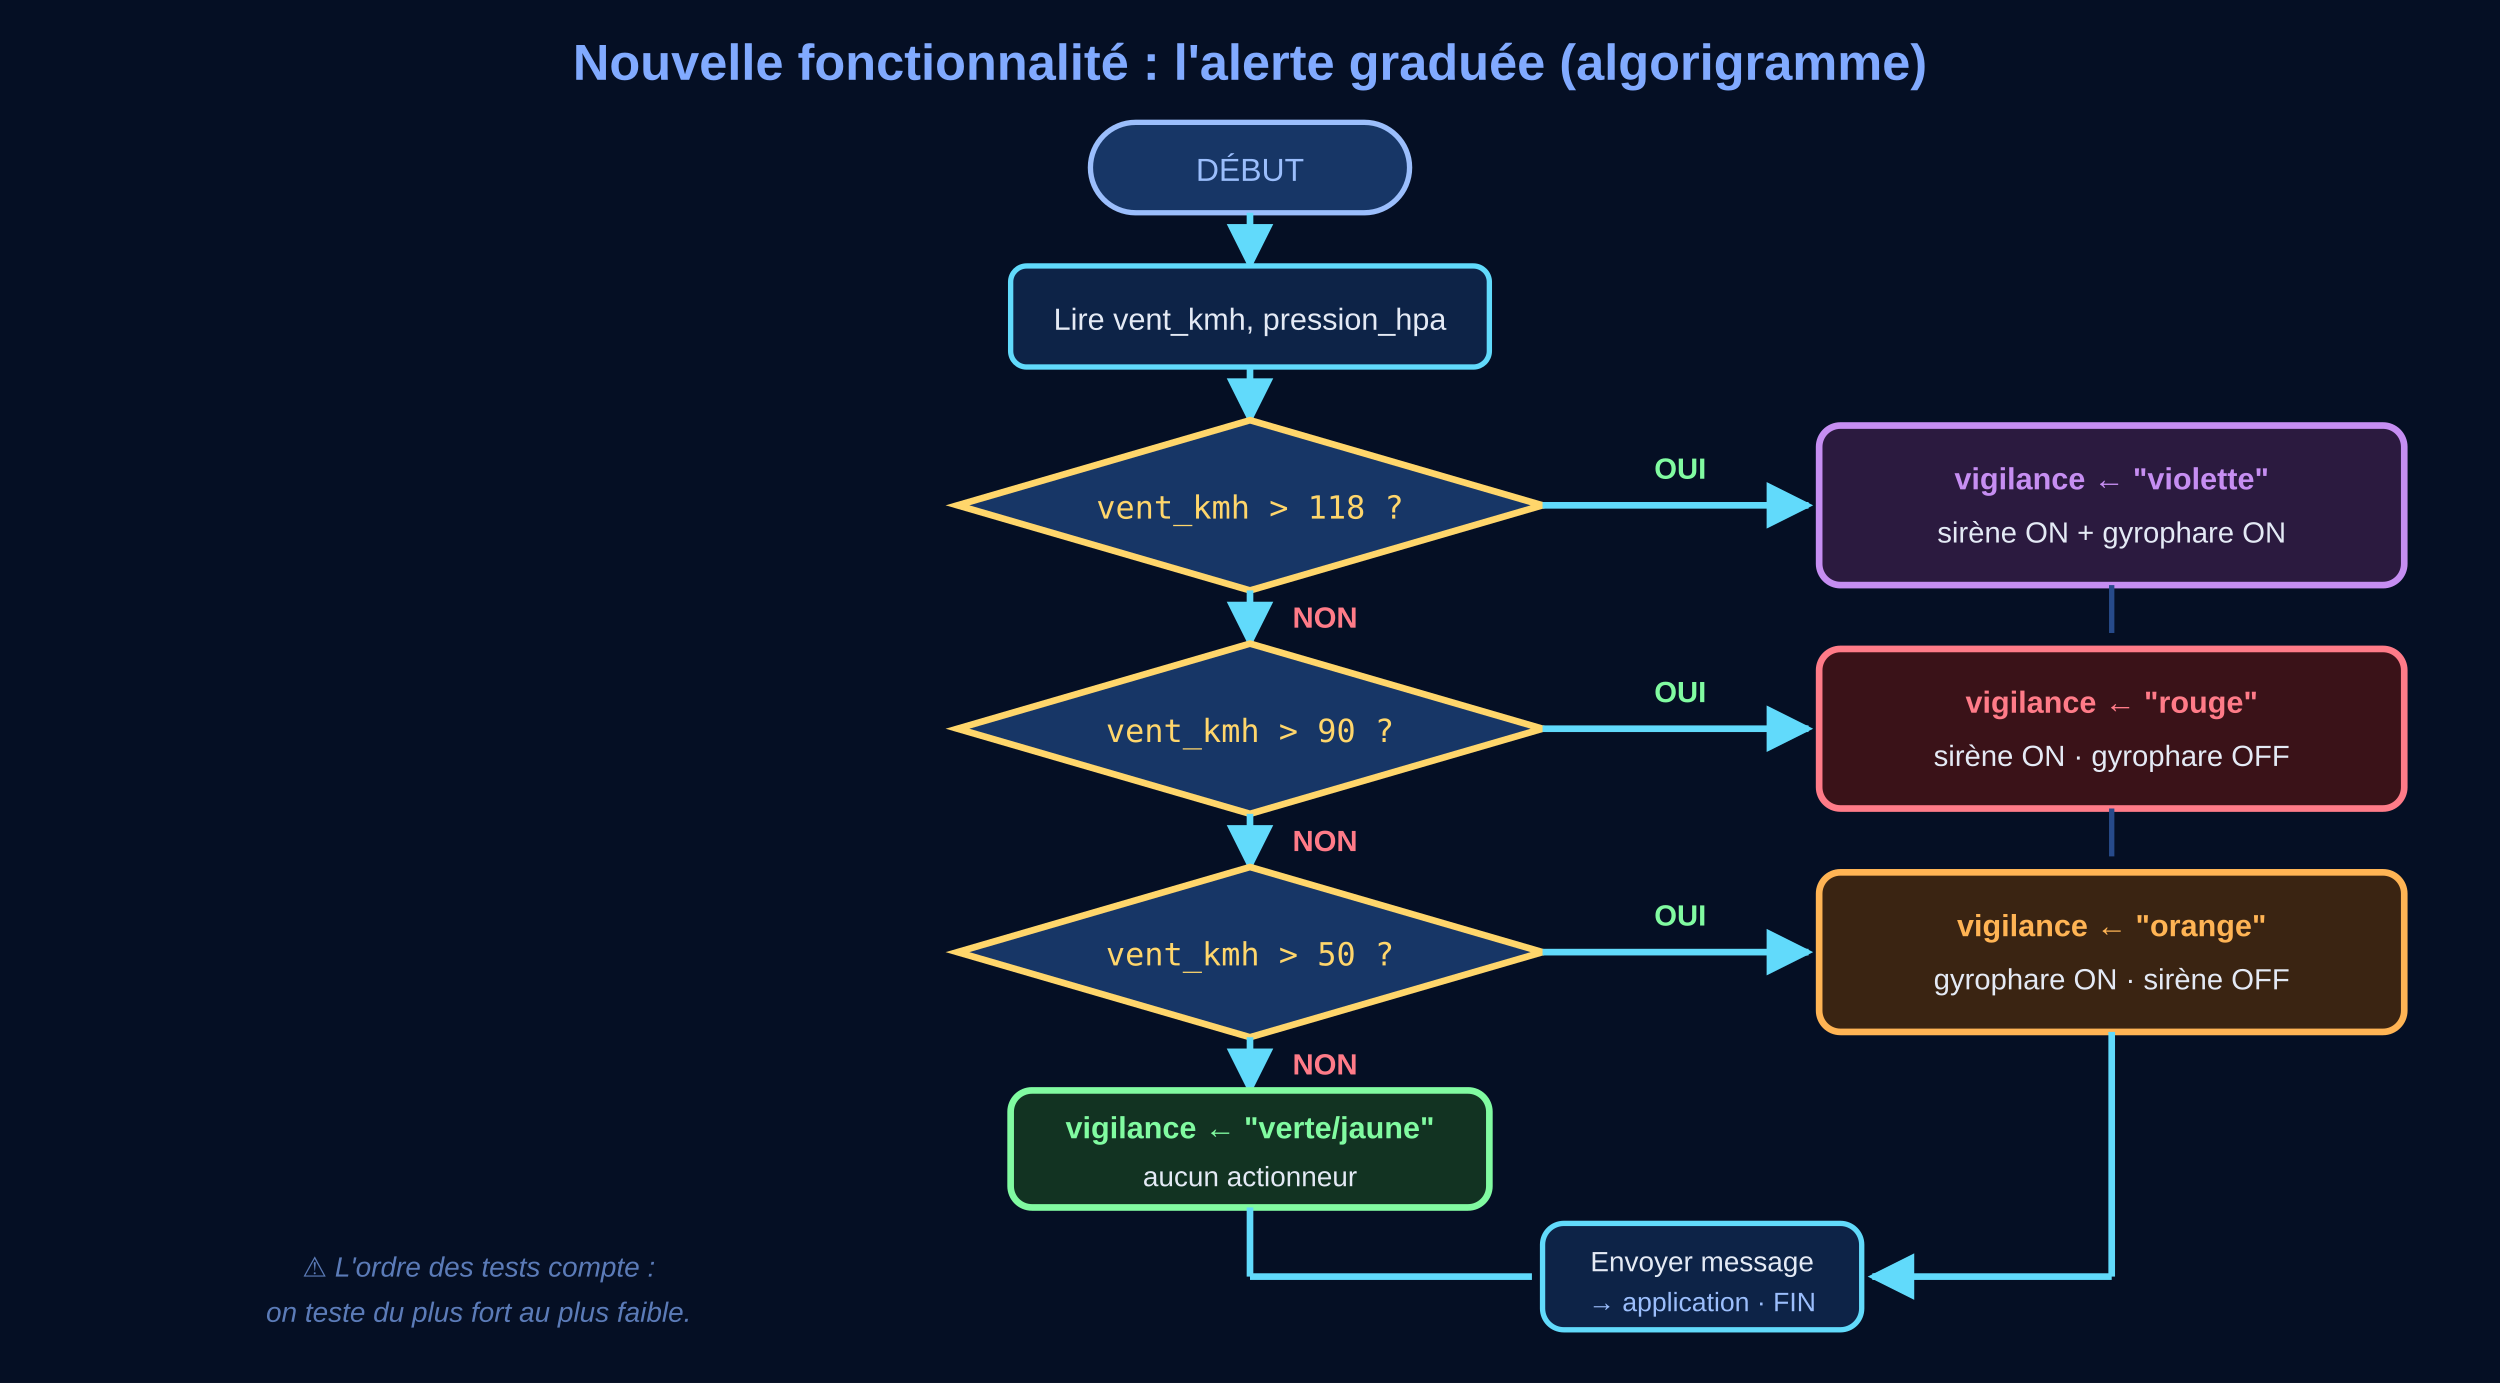
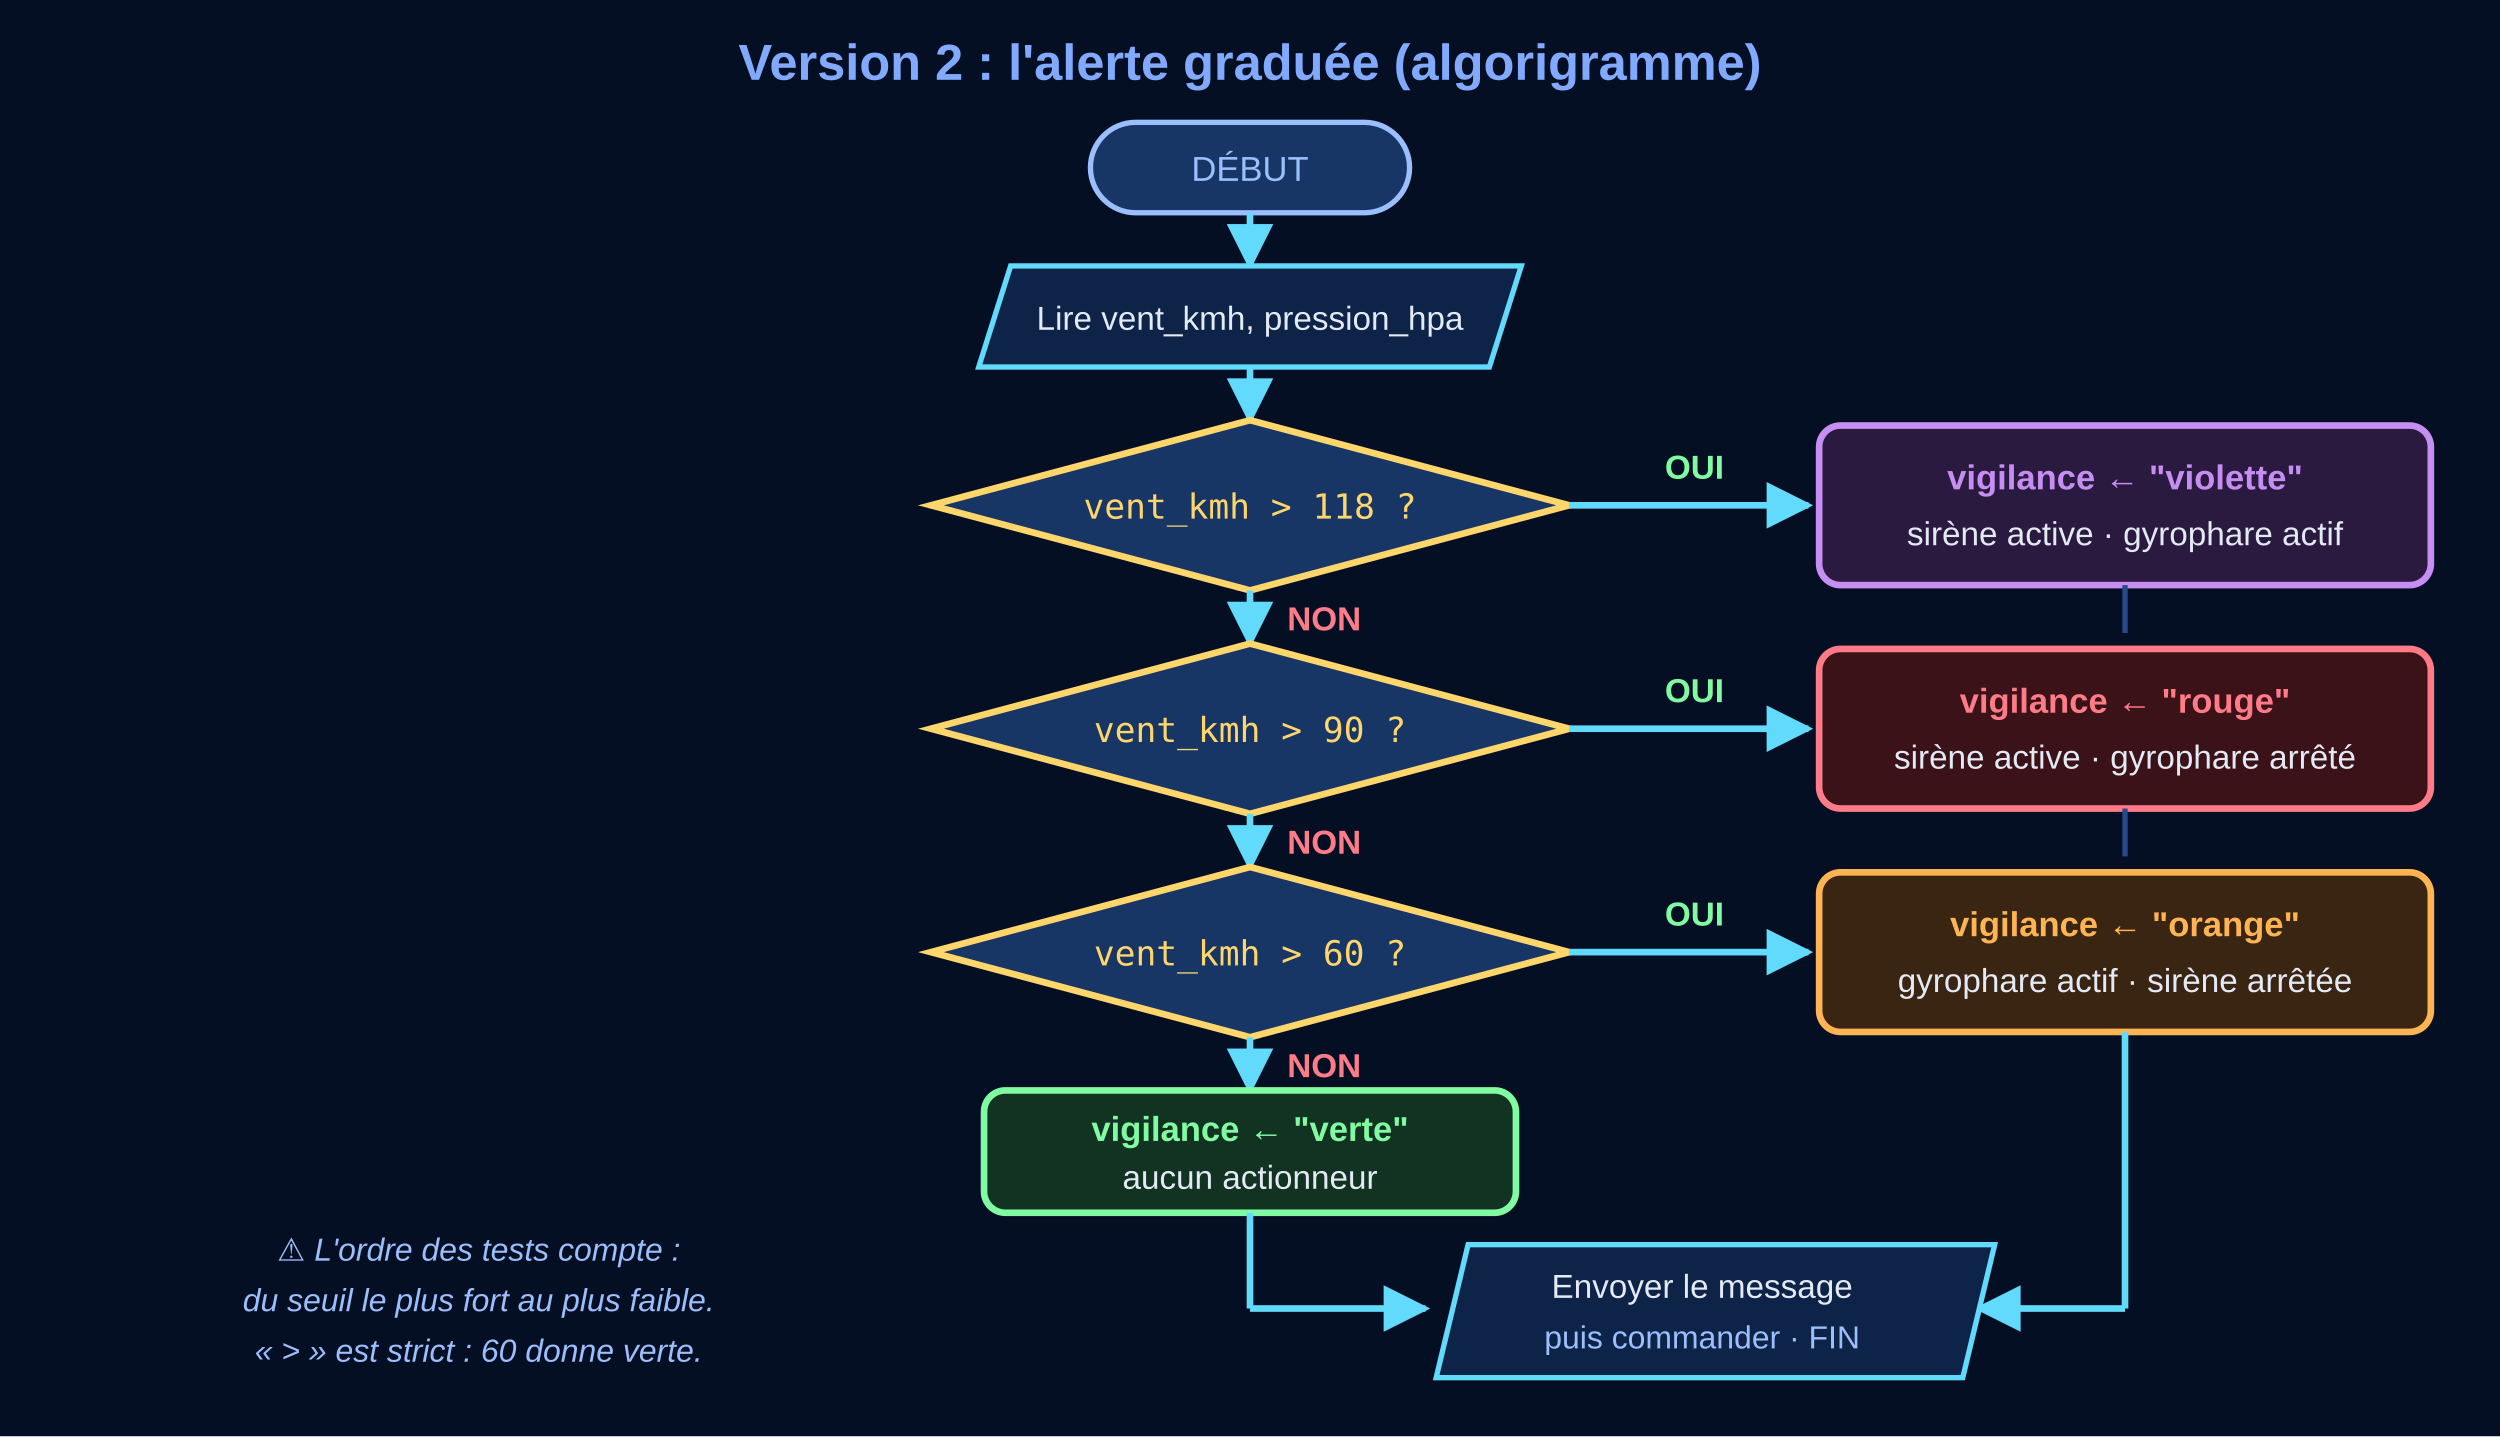
- <svg xmlns="http://www.w3.org/2000/svg" viewBox="0 0 940 520" font-family="Verdana, Arial, sans-serif" role="img" aria-labelledby="t d">
+ <svg xmlns="http://www.w3.org/2000/svg" viewBox="0 0 940 540" font-family="Verdana, Arial, sans-serif" role="img" aria-labelledby="t d">
  <defs>
    <marker id="gar" viewBox="0 0 10 10" refX="9" refY="5" markerWidth="17.5" markerHeight="17.5" orient="auto-start-reverse" markerUnits="userSpaceOnUse">
      <path d="M0 0 L10 5 L0 10 z" fill="#61dafb" />
    </marker>
  </defs>
-   <rect width="940" height="520" fill="#050f24" />
-   <text x="470" y="30" fill="#81aaff" font-size="19" font-weight="bold" text-anchor="middle">Nouvelle fonctionnalité : l'alerte graduée (algorigramme)</text>
+   <rect width="940" height="540" fill="#050f24" />
+   <text x="470" y="30" fill="#81aaff" font-size="19" font-weight="bold" text-anchor="middle">Version 2 : l'alerte graduée (algorigramme)</text>
  <rect x="410" y="46" width="120" height="34" rx="17" fill="#173666" stroke="#9bbefc" stroke-width="2" />
-   <text x="470" y="68" fill="#9bbefc" font-size="12" text-anchor="middle">DÉBUT</text>
+   <text x="470" y="68" fill="#9bbefc" font-size="13" text-anchor="middle">DÉBUT</text>
  <line x1="470" y1="80" x2="470" y2="100" stroke="#61dafb" stroke-width="2.5" marker-end="url(#gar)" />
-   <rect x="380" y="100" width="180" height="38" rx="6" fill="#0d2347" stroke="#61dafb" stroke-width="2" />
-   <text x="470" y="124" fill="#e4eaf5" font-size="11.5" text-anchor="middle">Lire vent_kmh, pression_hpa</text>
+   <polygon points="380,100 572,100 560,138 368,138" fill="#0d2347" stroke="#61dafb" stroke-width="2" />
+   <text x="470" y="124" fill="#e4eaf5" font-size="12.5" text-anchor="middle">Lire vent_kmh, pression_hpa</text>
  <line x1="470" y1="138" x2="470" y2="158" stroke="#61dafb" stroke-width="2.5" marker-end="url(#gar)" />
-   <polygon points="470,158 580,190 470,222 360,190" fill="#173666" stroke="#ffd66b" stroke-width="2.5" />
-   <text x="470" y="195" fill="#ffd66b" font-size="12" text-anchor="middle" font-family="monospace">vent_kmh &gt; 118 ?</text>
-   <line x1="580" y1="190" x2="680" y2="190" stroke="#61dafb" stroke-width="2.5" marker-end="url(#gar)" />
-   <text x="622" y="180" fill="#81fba1" font-size="11" font-weight="bold">OUI</text>
-   <rect x="684" y="160" width="220" height="60" rx="8" fill="#2b1a3f" stroke="#c68ef2" stroke-width="2.5" />
-   <text x="794" y="184" fill="#c68ef2" font-size="11.5" text-anchor="middle" font-weight="bold">vigilance ← "violette"</text>
-   <text x="794" y="204" fill="#e4eaf5" font-size="11" text-anchor="middle">sirène ON + gyrophare ON</text>
+   <polygon points="470,158 590,190 470,222 350,190" fill="#173666" stroke="#ffd66b" stroke-width="2.5" />
+   <text x="470" y="195" fill="#ffd66b" font-size="13" text-anchor="middle" font-family="monospace">vent_kmh &gt; 118 ?</text>
+   <line x1="590" y1="190" x2="680" y2="190" stroke="#61dafb" stroke-width="2.5" marker-end="url(#gar)" />
+   <text x="626" y="180" fill="#81fba1" font-size="12.5" font-weight="bold">OUI</text>
+   <rect x="684" y="160" width="230" height="60" rx="8" fill="#2b1a3f" stroke="#c68ef2" stroke-width="2.5" />
+   <text x="799" y="184" fill="#c68ef2" font-size="13" text-anchor="middle" font-weight="bold">vigilance ← "violette"</text>
+   <text x="799" y="205" fill="#e4eaf5" font-size="12.5" text-anchor="middle">sirène active · gyrophare actif</text>
  <line x1="470" y1="222" x2="470" y2="242" stroke="#61dafb" stroke-width="2.5" marker-end="url(#gar)" />
-   <text x="486" y="236" fill="#ff7b88" font-size="11" font-weight="bold">NON</text>
-   <polygon points="470,242 580,274 470,306 360,274" fill="#173666" stroke="#ffd66b" stroke-width="2.5" />
-   <text x="470" y="279" fill="#ffd66b" font-size="12" text-anchor="middle" font-family="monospace">vent_kmh &gt; 90 ?</text>
-   <line x1="580" y1="274" x2="680" y2="274" stroke="#61dafb" stroke-width="2.5" marker-end="url(#gar)" />
-   <text x="622" y="264" fill="#81fba1" font-size="11" font-weight="bold">OUI</text>
-   <rect x="684" y="244" width="220" height="60" rx="8" fill="#3a1218" stroke="#ff7b88" stroke-width="2.5" />
-   <text x="794" y="268" fill="#ff7b88" font-size="11.5" text-anchor="middle" font-weight="bold">vigilance ← "rouge"</text>
-   <text x="794" y="288" fill="#e4eaf5" font-size="11" text-anchor="middle">sirène ON · gyrophare OFF</text>
+   <text x="484" y="237" fill="#ff7b88" font-size="12.5" font-weight="bold">NON</text>
+   <polygon points="470,242 590,274 470,306 350,274" fill="#173666" stroke="#ffd66b" stroke-width="2.5" />
+   <text x="470" y="279" fill="#ffd66b" font-size="13" text-anchor="middle" font-family="monospace">vent_kmh &gt; 90 ?</text>
+   <line x1="590" y1="274" x2="680" y2="274" stroke="#61dafb" stroke-width="2.5" marker-end="url(#gar)" />
+   <text x="626" y="264" fill="#81fba1" font-size="12.5" font-weight="bold">OUI</text>
+   <rect x="684" y="244" width="230" height="60" rx="8" fill="#3a1218" stroke="#ff7b88" stroke-width="2.5" />
+   <text x="799" y="268" fill="#ff7b88" font-size="13" text-anchor="middle" font-weight="bold">vigilance ← "rouge"</text>
+   <text x="799" y="289" fill="#e4eaf5" font-size="12.5" text-anchor="middle">sirène active · gyrophare arrêté</text>
  <line x1="470" y1="306" x2="470" y2="326" stroke="#61dafb" stroke-width="2.5" marker-end="url(#gar)" />
-   <text x="486" y="320" fill="#ff7b88" font-size="11" font-weight="bold">NON</text>
-   <polygon points="470,326 580,358 470,390 360,358" fill="#173666" stroke="#ffd66b" stroke-width="2.5" />
-   <text x="470" y="363" fill="#ffd66b" font-size="12" text-anchor="middle" font-family="monospace">vent_kmh &gt; 50 ?</text>
-   <line x1="580" y1="358" x2="680" y2="358" stroke="#61dafb" stroke-width="2.5" marker-end="url(#gar)" />
-   <text x="622" y="348" fill="#81fba1" font-size="11" font-weight="bold">OUI</text>
-   <rect x="684" y="328" width="220" height="60" rx="8" fill="#3a2412" stroke="#ffb454" stroke-width="2.5" />
-   <text x="794" y="352" fill="#ffb454" font-size="11.5" text-anchor="middle" font-weight="bold">vigilance ← "orange"</text>
-   <text x="794" y="372" fill="#e4eaf5" font-size="11" text-anchor="middle">gyrophare ON · sirène OFF</text>
+   <text x="484" y="321" fill="#ff7b88" font-size="12.5" font-weight="bold">NON</text>
+   <polygon points="470,326 590,358 470,390 350,358" fill="#173666" stroke="#ffd66b" stroke-width="2.5" />
+   <text x="470" y="363" fill="#ffd66b" font-size="13" text-anchor="middle" font-family="monospace">vent_kmh &gt; 60 ?</text>
+   <line x1="590" y1="358" x2="680" y2="358" stroke="#61dafb" stroke-width="2.5" marker-end="url(#gar)" />
+   <text x="626" y="348" fill="#81fba1" font-size="12.5" font-weight="bold">OUI</text>
+   <rect x="684" y="328" width="230" height="60" rx="8" fill="#3a2412" stroke="#ffb454" stroke-width="2.5" />
+   <text x="799" y="352" fill="#ffb454" font-size="13" text-anchor="middle" font-weight="bold">vigilance ← "orange"</text>
+   <text x="799" y="373" fill="#e4eaf5" font-size="12.5" text-anchor="middle">gyrophare actif · sirène arrêtée</text>
  <line x1="470" y1="390" x2="470" y2="410" stroke="#61dafb" stroke-width="2.5" marker-end="url(#gar)" />
-   <text x="486" y="404" fill="#ff7b88" font-size="11" font-weight="bold">NON</text>
-   <rect x="380" y="410" width="180" height="44" rx="8" fill="#123322" stroke="#81fba1" stroke-width="2.5" />
-   <text x="470" y="428" fill="#81fba1" font-size="11.5" text-anchor="middle" font-weight="bold">vigilance ← "verte/jaune"</text>
-   <text x="470" y="446" fill="#e4eaf5" font-size="10.5" text-anchor="middle">aucun actionneur</text>
-   <line x1="794" y1="220" x2="794" y2="238" stroke="#274a8a" stroke-width="2" />
-   <line x1="794" y1="304" x2="794" y2="322" stroke="#274a8a" stroke-width="2" />
-   <line x1="794" y1="388" x2="794" y2="480" stroke="#61dafb" stroke-width="2.5" />
-   <line x1="470" y1="454" x2="470" y2="480" stroke="#61dafb" stroke-width="2.5" />
-   <line x1="470" y1="480" x2="576" y2="480" stroke="#61dafb" stroke-width="2.5" />
-   <line x1="794" y1="480" x2="704" y2="480" stroke="#61dafb" stroke-width="2.5" marker-end="url(#gar)" />
-   <rect x="580" y="460" width="120" height="40" rx="8" fill="#0d2347" stroke="#61dafb" stroke-width="2" />
-   <text x="640" y="478" fill="#e4eaf5" font-size="10.5" text-anchor="middle">Envoyer message</text>
-   <text x="640" y="493" fill="#9bbefc" font-size="10" text-anchor="middle">→ application · FIN</text>
-   <text x="180" y="480" fill="#5b7bb8" font-size="10.5" text-anchor="middle" font-style="italic">⚠ L'ordre des tests compte :</text>
-   <text x="180" y="497" fill="#5b7bb8" font-size="10.5" text-anchor="middle" font-style="italic">on teste du plus fort au plus faible.</text>
+   <text x="484" y="405" fill="#ff7b88" font-size="12.5" font-weight="bold">NON</text>
+   <rect x="370" y="410" width="200" height="46" rx="8" fill="#123322" stroke="#81fba1" stroke-width="2.5" />
+   <text x="470" y="429" fill="#81fba1" font-size="13" text-anchor="middle" font-weight="bold">vigilance ← "verte"</text>
+   <text x="470" y="447" fill="#e4eaf5" font-size="12.5" text-anchor="middle">aucun actionneur</text>
+   <line x1="799" y1="220" x2="799" y2="238" stroke="#274a8a" stroke-width="2" />
+   <line x1="799" y1="304" x2="799" y2="322" stroke="#274a8a" stroke-width="2" />
+   <line x1="799" y1="388" x2="799" y2="492" stroke="#61dafb" stroke-width="2.5" />
+   <line x1="470" y1="456" x2="470" y2="492" stroke="#61dafb" stroke-width="2.5" />
+   <line x1="470" y1="492" x2="536" y2="492" stroke="#61dafb" stroke-width="2.5" marker-end="url(#gar)" />
+   <line x1="799" y1="492" x2="744" y2="492" stroke="#61dafb" stroke-width="2.5" marker-end="url(#gar)" />
+   <polygon points="552,468 750,468 738,518 540,518" fill="#0d2347" stroke="#61dafb" stroke-width="2" />
+   <text x="640" y="488" fill="#e4eaf5" font-size="12.5" text-anchor="middle">Envoyer le message</text>
+   <text x="640" y="507" fill="#9bbefc" font-size="12" text-anchor="middle">puis commander · FIN</text>
+   <text x="180" y="474" fill="#9bbefc" font-size="12" text-anchor="middle" font-style="italic">⚠ L'ordre des tests compte :</text>
+   <text x="180" y="493" fill="#9bbefc" font-size="12" text-anchor="middle" font-style="italic">du seuil le plus fort au plus faible.</text>
+   <text x="180" y="512" fill="#9bbefc" font-size="12" text-anchor="middle" font-style="italic">« &gt; » est strict : 60 donne verte.</text>
  <style>
/* — impression : fond blanc, couleurs conservées (décision de Pascal, 02/09/2026) —
   Un objet embarqué applique le media print de la page qui l'appelle : ce
   bloc ne change RIEN à l'écran, et blanchit le fond du schéma sur le papier
   en fonçant ses couleurs claires, teinte gardée. Mesuré le 02/09 : une image
   appelée par la balise img ne le fait pas — ces schémas-là ne sont pas ici. */
@media print{
  *:not(text):not(tspan)[fill="#050f24"]{fill:#ffffff}
  *:not(text):not(tspan)[fill="#0d2347"]{fill:#ffffff}
  *:not(text):not(tspan)[fill="#123322"]{fill:#ffffff}
  *:not(text):not(tspan)[fill="#173666"]{fill:#ffffff}
  *:not(text):not(tspan)[fill="#2b1a3f"]{fill:#ffffff}
  *:not(text):not(tspan)[fill="#3a1218"]{fill:#ffffff}
  *:not(text):not(tspan)[fill="#3a2412"]{fill:#ffffff}
  *:not(text):not(tspan)[fill="#5b7bb8"]{fill:#ffffff}
  text[fill="#5b7bb8"],tspan[fill="#5b7bb8"]{fill:#5475b5}
  text[fill="#61dafb"],tspan[fill="#61dafb"],[fill="#61dafb"] text,[fill="#61dafb"] tspan{fill:#047fa0}
  [stroke="#61dafb"]{stroke:#047fa0}
  text[fill="#81aaff"],tspan[fill="#81aaff"],[fill="#81aaff"] text,[fill="#81aaff"] tspan{fill:#2069ff}
  text[fill="#81fba1"],tspan[fill="#81fba1"],[fill="#81fba1"] text,[fill="#81fba1"] tspan{fill:#048827}
  [stroke="#81fba1"]{stroke:#048827}
  text[fill="#9bbefc"],tspan[fill="#9bbefc"],[fill="#9bbefc"] text,[fill="#9bbefc"] tspan{fill:#1a6af8}
  [stroke="#9bbefc"]{stroke:#1a6af8}
  text[fill="#c68ef2"],tspan[fill="#c68ef2"],[fill="#c68ef2"] text,[fill="#c68ef2"] tspan{fill:#a145ea}
  [stroke="#c68ef2"]{stroke:#a145ea}
  text[fill="#e4eaf5"],tspan[fill="#e4eaf5"],[fill="#e4eaf5"] text,[fill="#e4eaf5"] tspan{fill:#4b73bc}
  text[fill="#ff7b88"],tspan[fill="#ff7b88"],[fill="#ff7b88"] text,[fill="#ff7b88"] tspan{fill:#eb0017}
  [stroke="#ff7b88"]{stroke:#eb0017}
  text[fill="#ffb454"],tspan[fill="#ffb454"],[fill="#ffb454"] text,[fill="#ffb454"] tspan{fill:#b06300}
  [stroke="#ffb454"]{stroke:#b06300}
  text[fill="#ffd66b"],tspan[fill="#ffd66b"],[fill="#ffd66b"] text,[fill="#ffd66b"] tspan{fill:#996f00}
  [stroke="#ffd66b"]{stroke:#996f00}
}
</style>
</svg>
